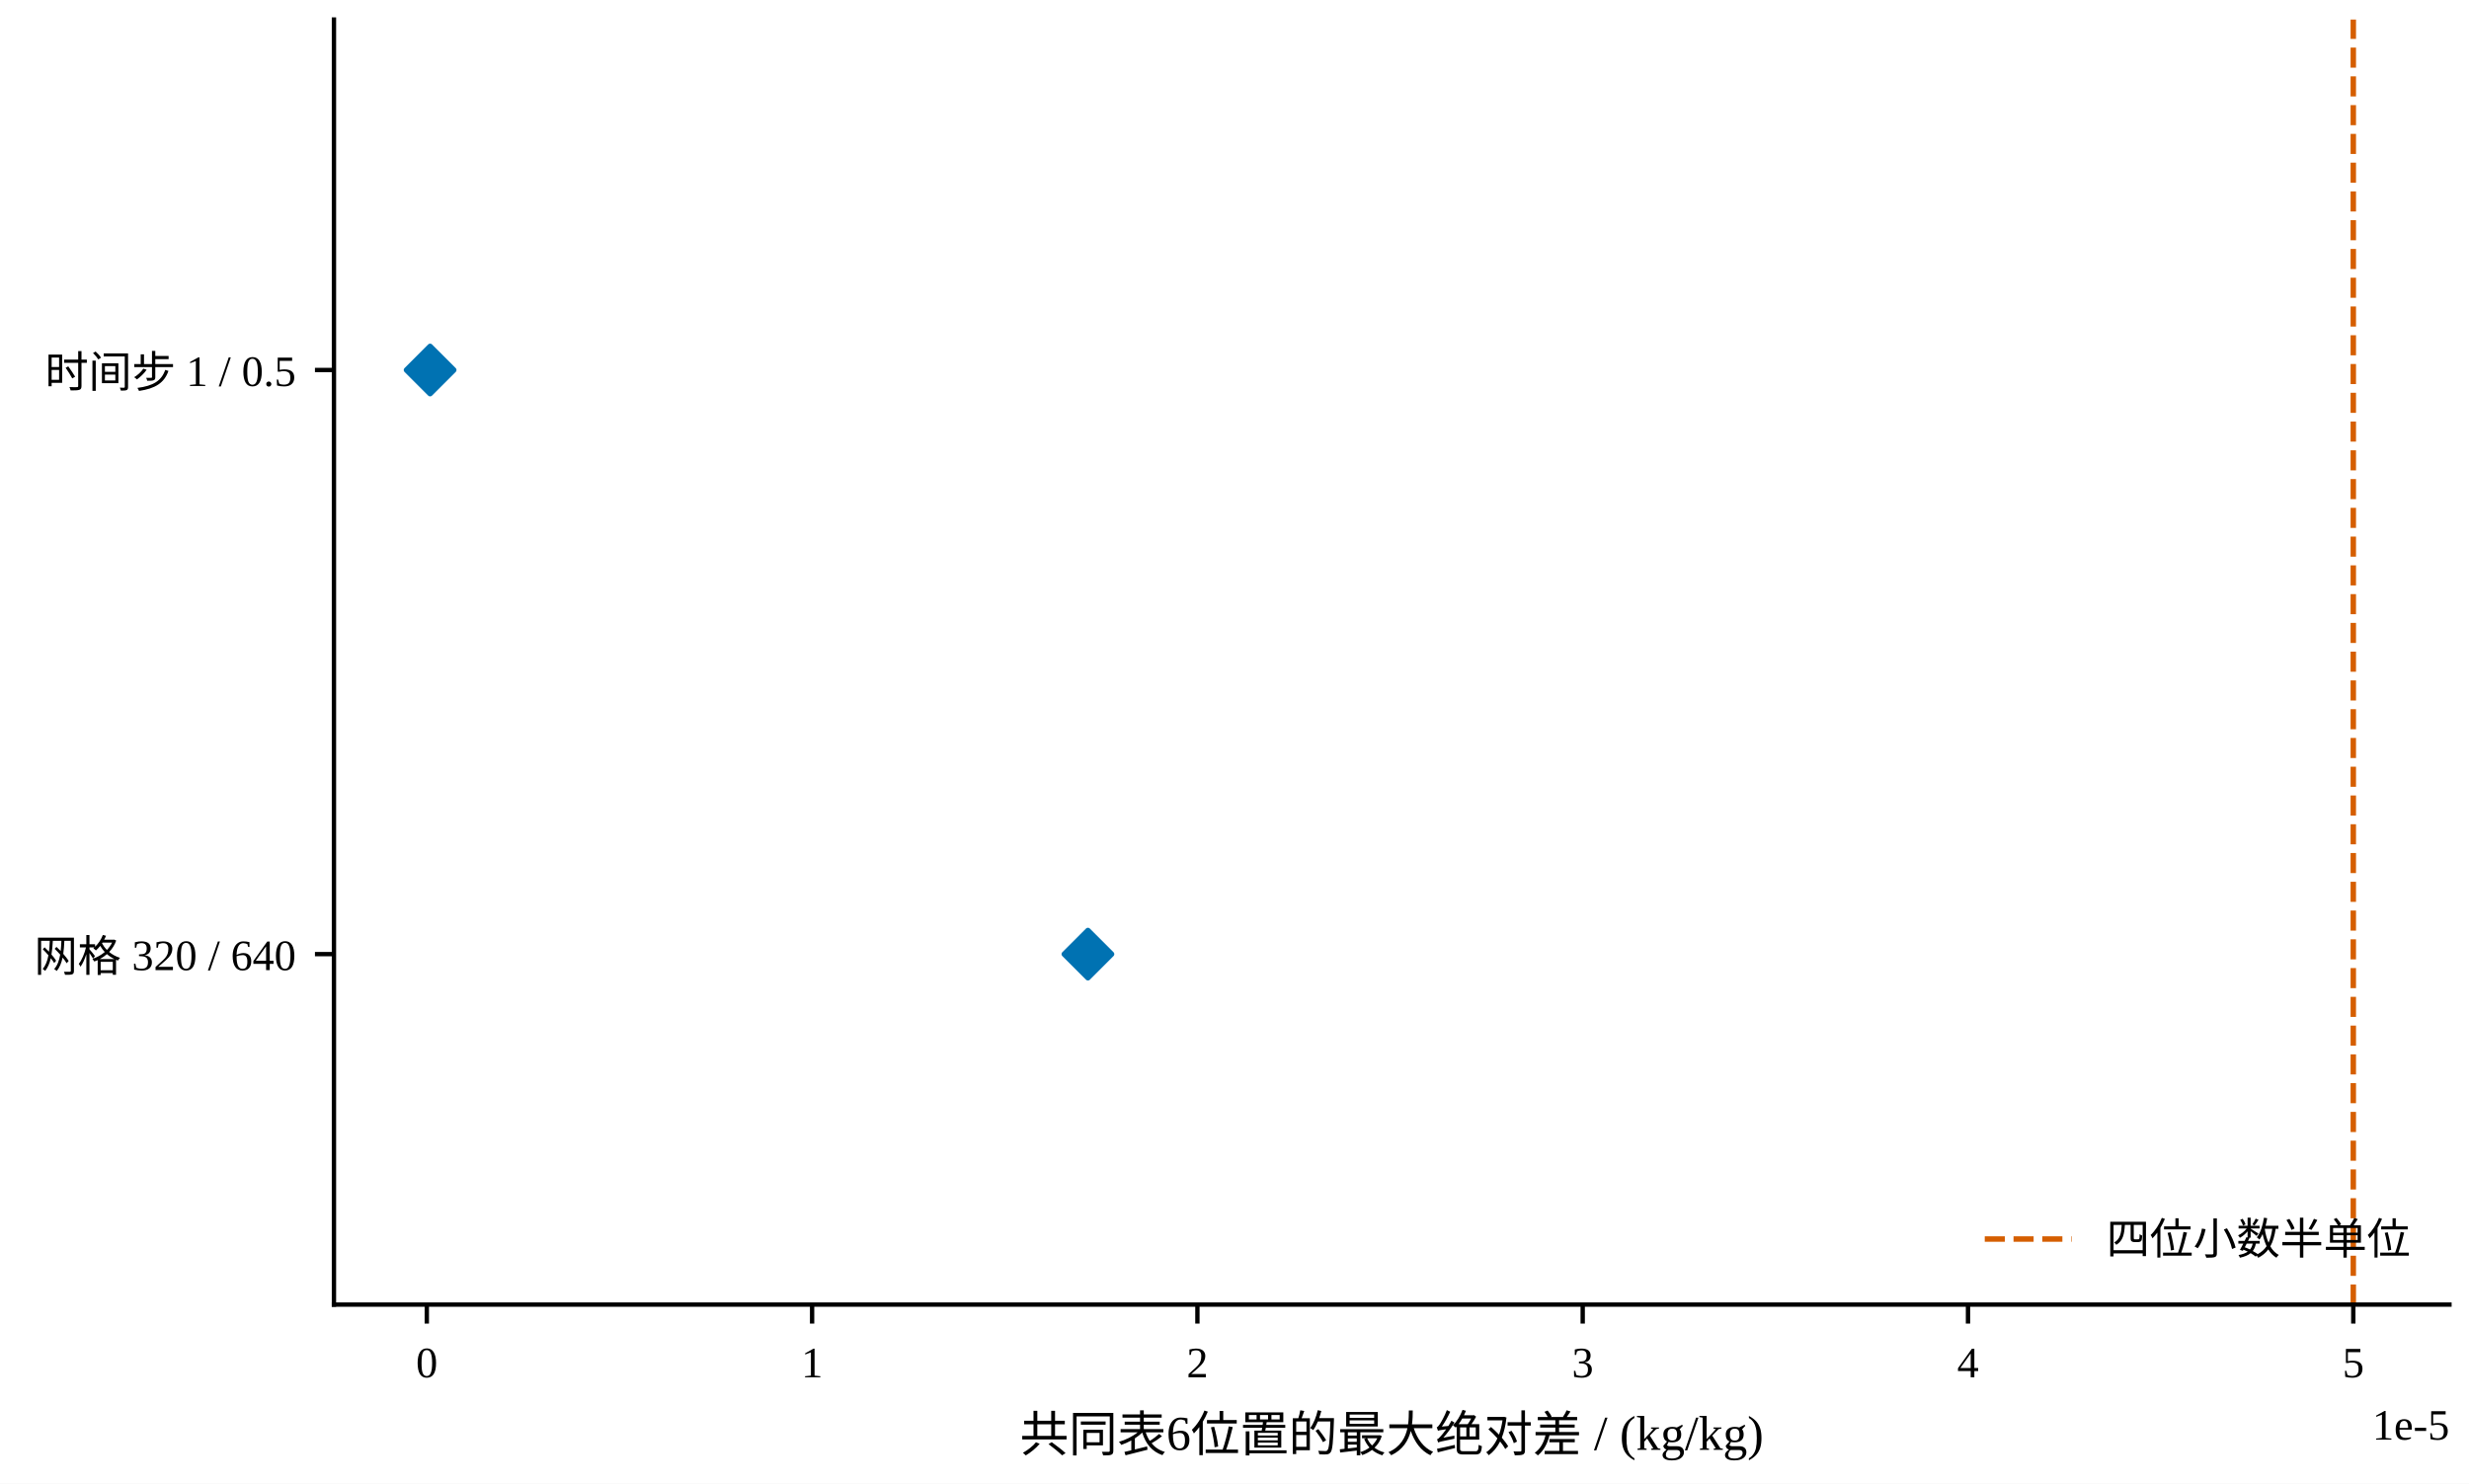
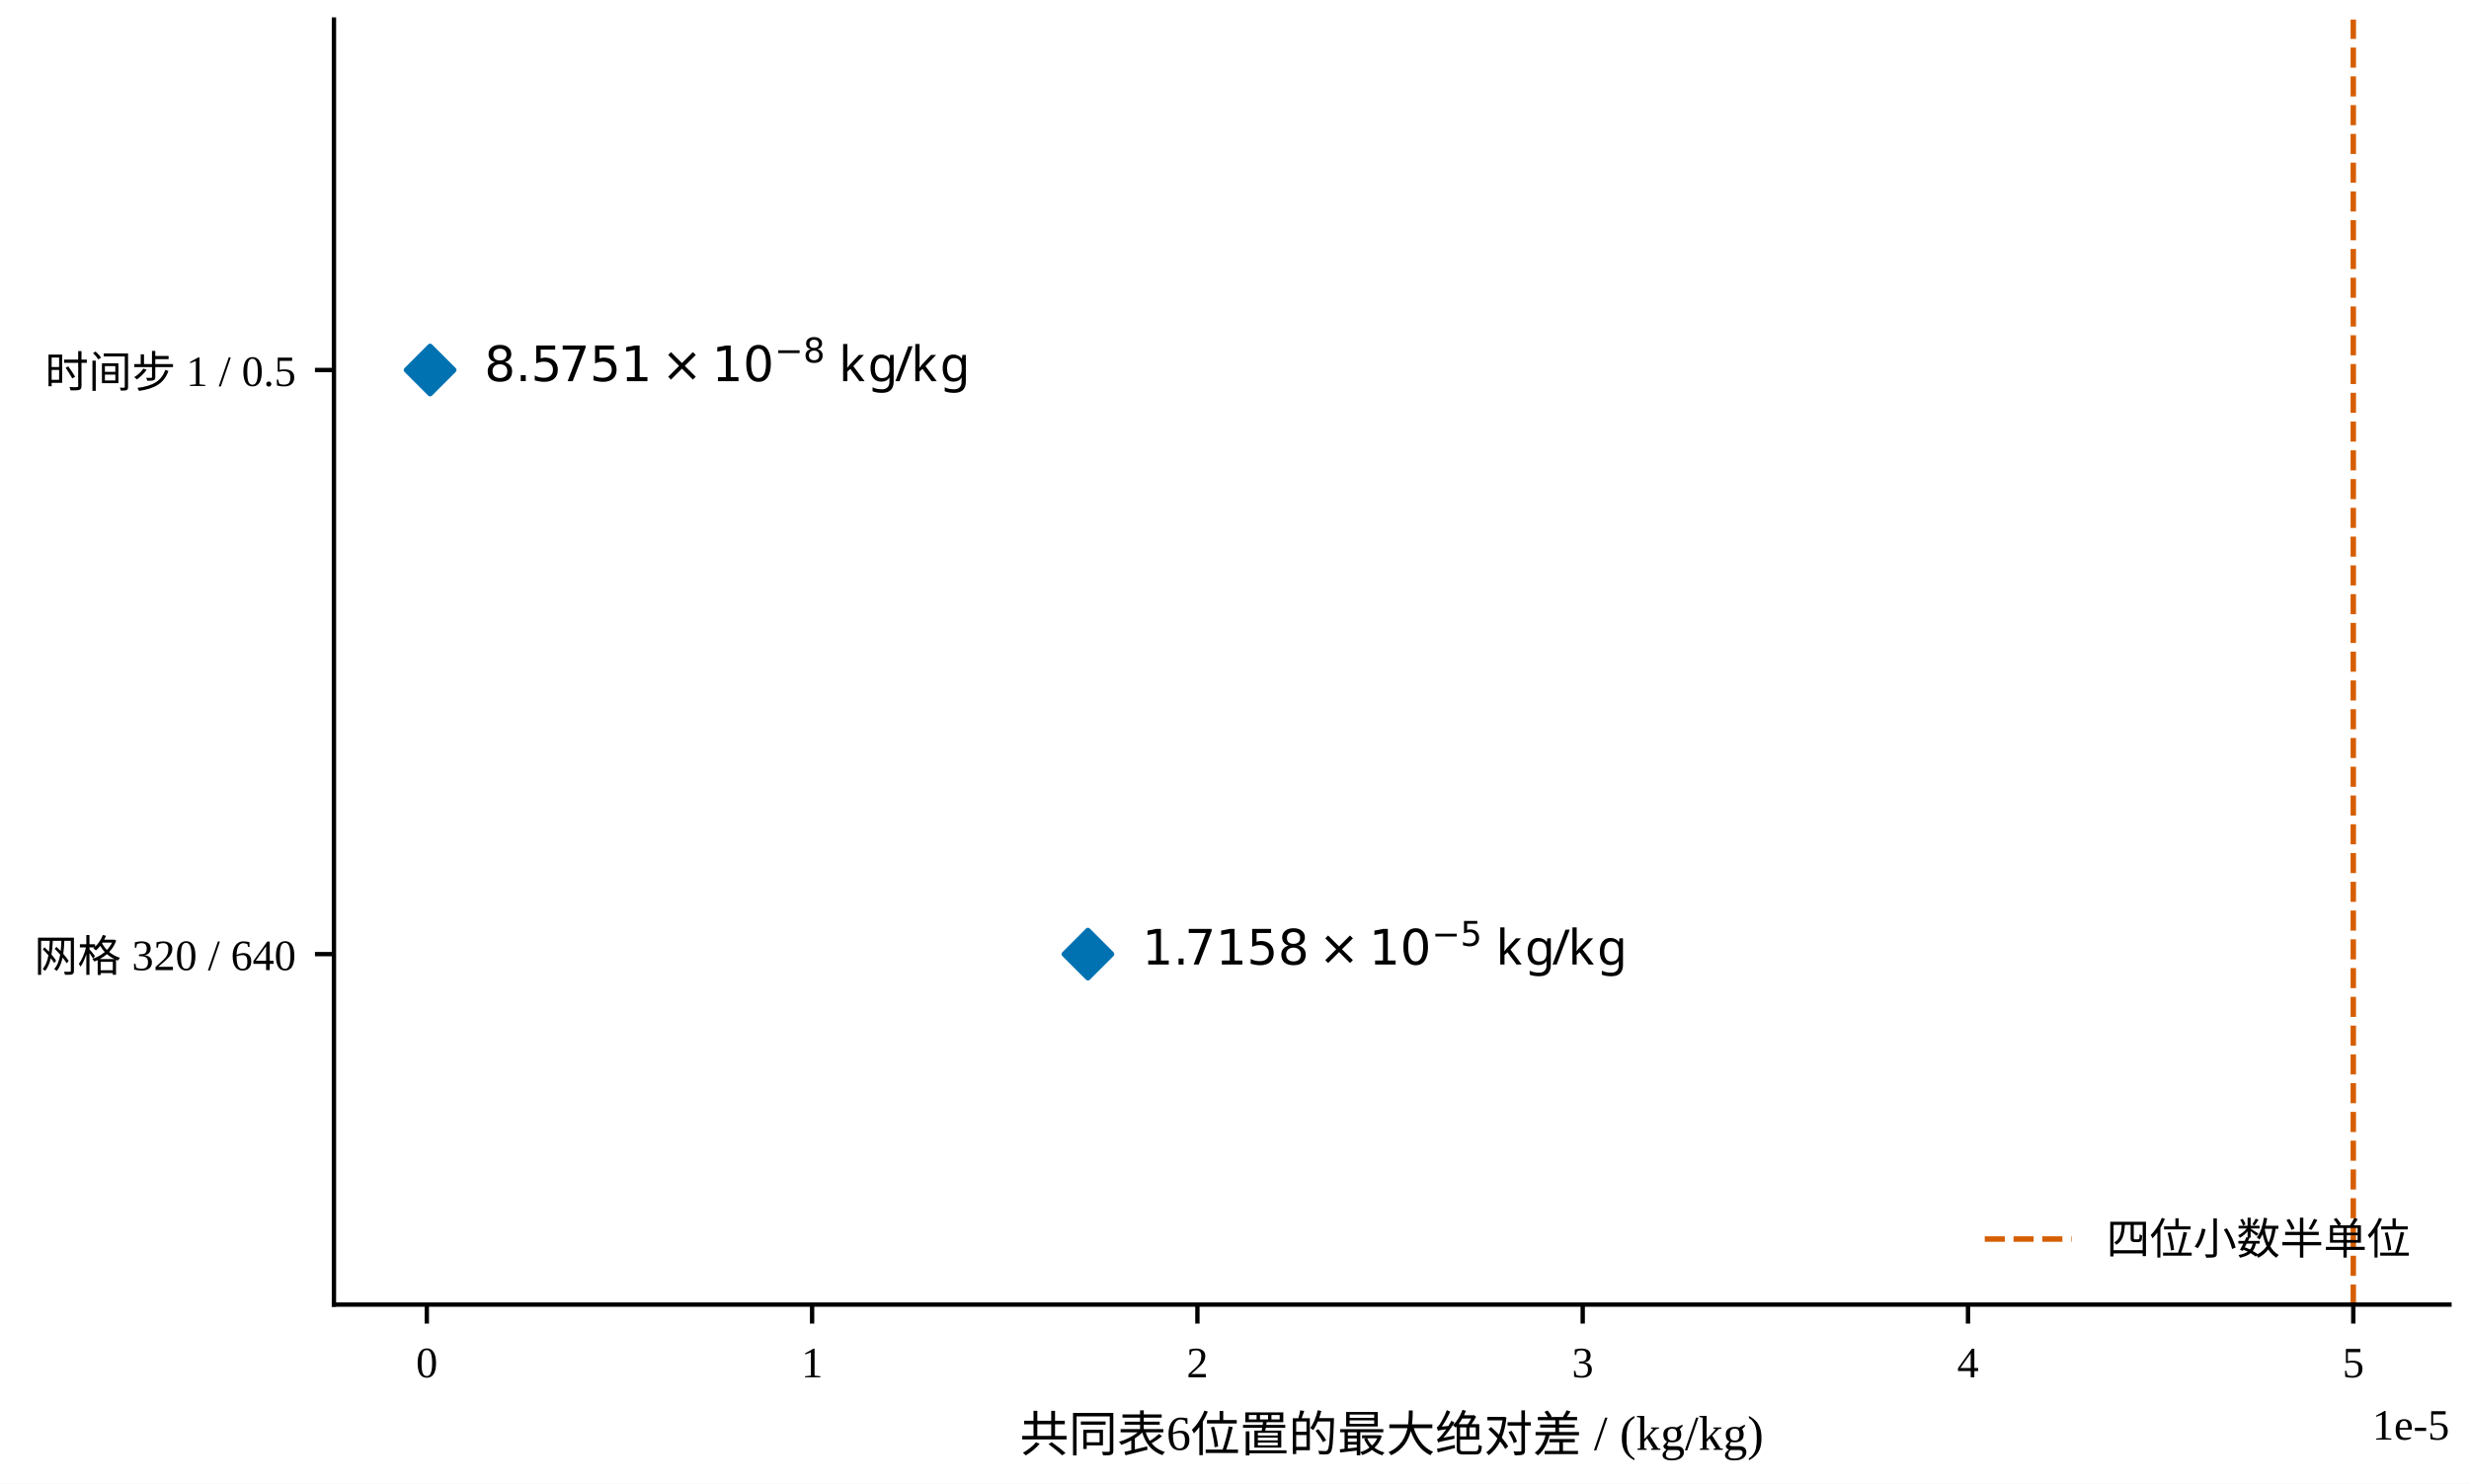
<svg xmlns="http://www.w3.org/2000/svg" xmlns:xlink="http://www.w3.org/1999/xlink" width="454.8pt" height="273.36pt" viewBox="0 0 454.8 273.36" version="1.1">
  <defs>
    <style type="text/css">*{stroke-linejoin: round; stroke-linecap: butt}</style>
  </defs>
  <g id="figure_1">
    <g id="patch_1">
      <path d="M 0 273.36  L 454.8 273.36  L 454.8 0  L 0 0  z " style="fill: #ffffff" />
    </g>
    <g id="axes_1">
      <g id="patch_2">
        <path d="M 61.515 240.371  L 451.2 240.371  L 451.2 3.6  L 61.515 3.6  z " style="fill: #ffffff" />
      </g>
      <g id="PathCollection_1">
        <defs>
-           <path id="m68a652b9f0" d="M 0 4.359  L 4.359 0  L 0 -4.359  L -4.359 0  z " style="stroke: #0072b2" />
+           <path id="m65b53610e6" d="M 0 4.359  L 4.359 0  L 0 -4.359  L -4.359 0  z " style="stroke: #0072b2" />
        </defs>
-         <g clip-path="url(#p9d3c9897ef)">
-           <use xlink:href="#m68a652b9f0" x="200.399" y="175.797" style="fill: #0072b2; stroke: #0072b2" />
-           <use xlink:href="#m68a652b9f0" x="79.228" y="68.174" style="fill: #0072b2; stroke: #0072b2" />
+         <g clip-path="url(#p3cd2940b60)">
+           <use xlink:href="#m65b53610e6" x="200.399" y="175.797" style="fill: #0072b2; stroke: #0072b2" />
+           <use xlink:href="#m65b53610e6" x="79.228" y="68.174" style="fill: #0072b2; stroke: #0072b2" />
        </g>
      </g>
      <g id="matplotlib.axis_1">
        <g id="xtick_1">
          <g id="line2d_1">
            <defs>
-               <path id="mbd5913aed1" d="M 0 0  L 0 3.5  " style="stroke: #000000; stroke-width: 0.8" />
+               <path id="me1e683f364" d="M 0 0  L 0 3.5  " style="stroke: #000000; stroke-width: 0.8" />
            </defs>
            <g>
-               <use xlink:href="#mbd5913aed1" x="78.619" y="240.371" style="stroke: #000000; stroke-width: 0.8" />
+               <use xlink:href="#me1e683f364" x="78.619" y="240.371" style="stroke: #000000; stroke-width: 0.8" />
            </g>
          </g>
          <g id="text_1">
            <text style="font-size: 8px; font-family: 'Noto Serif SC', 'Times New Roman', 'Times', 'DejaVu Serif', serif; text-anchor: middle" x="78.619" y="253.771" transform="rotate(-0 78.61933 253.7711)">0</text>
          </g>
        </g>
        <g id="xtick_2">
          <g id="line2d_2">
            <g>
-               <use xlink:href="#mbd5913aed1" x="149.593" y="240.371" style="stroke: #000000; stroke-width: 0.8" />
+               <use xlink:href="#me1e683f364" x="149.593" y="240.371" style="stroke: #000000; stroke-width: 0.8" />
            </g>
          </g>
          <g id="text_2">
            <text style="font-size: 8px; font-family: 'Noto Serif SC', 'Times New Roman', 'Times', 'DejaVu Serif', serif; text-anchor: middle" x="149.593" y="253.771" transform="rotate(-0 149.5928 253.7711)">1</text>
          </g>
        </g>
        <g id="xtick_3">
          <g id="line2d_3">
            <g>
-               <use xlink:href="#mbd5913aed1" x="220.566" y="240.371" style="stroke: #000000; stroke-width: 0.8" />
+               <use xlink:href="#me1e683f364" x="220.566" y="240.371" style="stroke: #000000; stroke-width: 0.8" />
            </g>
          </g>
          <g id="text_3">
            <text style="font-size: 8px; font-family: 'Noto Serif SC', 'Times New Roman', 'Times', 'DejaVu Serif', serif; text-anchor: middle" x="220.566" y="253.771" transform="rotate(-0 220.5662 253.7711)">2</text>
          </g>
        </g>
        <g id="xtick_4">
          <g id="line2d_4">
            <g>
-               <use xlink:href="#mbd5913aed1" x="291.54" y="240.371" style="stroke: #000000; stroke-width: 0.8" />
+               <use xlink:href="#me1e683f364" x="291.54" y="240.371" style="stroke: #000000; stroke-width: 0.8" />
            </g>
          </g>
          <g id="text_4">
            <text style="font-size: 8px; font-family: 'Noto Serif SC', 'Times New Roman', 'Times', 'DejaVu Serif', serif; text-anchor: middle" x="291.54" y="253.771" transform="rotate(-0 291.5397 253.7711)">3</text>
          </g>
        </g>
        <g id="xtick_5">
          <g id="line2d_5">
            <g>
-               <use xlink:href="#mbd5913aed1" x="362.513" y="240.371" style="stroke: #000000; stroke-width: 0.8" />
+               <use xlink:href="#me1e683f364" x="362.513" y="240.371" style="stroke: #000000; stroke-width: 0.8" />
            </g>
          </g>
          <g id="text_5">
            <text style="font-size: 8px; font-family: 'Noto Serif SC', 'Times New Roman', 'Times', 'DejaVu Serif', serif; text-anchor: middle" x="362.513" y="253.771" transform="rotate(-0 362.5131 253.7711)">4</text>
          </g>
        </g>
        <g id="xtick_6">
          <g id="line2d_6">
            <g>
-               <use xlink:href="#mbd5913aed1" x="433.487" y="240.371" style="stroke: #000000; stroke-width: 0.8" />
+               <use xlink:href="#me1e683f364" x="433.487" y="240.371" style="stroke: #000000; stroke-width: 0.8" />
            </g>
          </g>
          <g id="text_6">
            <text style="font-size: 8px; font-family: 'Noto Serif SC', 'Times New Roman', 'Times', 'DejaVu Serif', serif; text-anchor: middle" x="433.487" y="253.771" transform="rotate(-0 433.4866 253.7711)">5</text>
          </g>
        </g>
        <g id="text_7">
          <text style="font-size: 9px; font-family: 'Noto Serif SC', 'Times New Roman', 'Times', 'DejaVu Serif', serif; text-anchor: middle" x="256.357" y="267.42" transform="rotate(-0 256.3573 267.4195)">共同表6位置的最大绝对差 / (kg/kg)</text>
        </g>
        <g id="text_8">
          <text style="font-size: 8px; font-family: 'Noto Serif SC', 'Times New Roman', 'Times', 'DejaVu Serif', serif; text-anchor: end" x="451.2" y="265.251" transform="rotate(-0 451.1995 265.2511)">1e-5</text>
        </g>
      </g>
      <g id="matplotlib.axis_2">
        <g id="ytick_1">
          <g id="line2d_7">
            <defs>
-               <path id="me3fe7dd1aa" d="M 0 0  L -3.5 0  " style="stroke: #000000; stroke-width: 0.8" />
+               <path id="m00e7c4ff64" d="M 0 0  L -3.5 0  " style="stroke: #000000; stroke-width: 0.8" />
            </defs>
            <g>
-               <use xlink:href="#me3fe7dd1aa" x="61.515" y="175.797" style="stroke: #000000; stroke-width: 0.8" />
+               <use xlink:href="#m00e7c4ff64" x="61.515" y="175.797" style="stroke: #000000; stroke-width: 0.8" />
            </g>
          </g>
          <g id="text_9">
            <text style="font-size: 8px; font-family: 'Noto Serif SC', 'Times New Roman', 'Times', 'DejaVu Serif', serif; text-anchor: end" x="54.515" y="178.997" transform="rotate(-0 54.515 178.9972)">网格 320 / 640</text>
          </g>
        </g>
        <g id="ytick_2">
          <g id="line2d_8">
            <g>
-               <use xlink:href="#me3fe7dd1aa" x="61.515" y="68.174" style="stroke: #000000; stroke-width: 0.8" />
+               <use xlink:href="#m00e7c4ff64" x="61.515" y="68.174" style="stroke: #000000; stroke-width: 0.8" />
            </g>
          </g>
          <g id="text_10">
            <text style="font-size: 8px; font-family: 'Noto Serif SC', 'Times New Roman', 'Times', 'DejaVu Serif', serif; text-anchor: end" x="54.515" y="71.374" transform="rotate(-0 54.515 71.37393)">时间步 1 / 0.5</text>
          </g>
        </g>
      </g>
      <g id="line2d_9">
-         <path d="M 433.487 240.371  L 433.487 3.6  " clip-path="url(#p9d3c9897ef)" style="fill: none; stroke-dasharray: 3.7,1.6; stroke-dashoffset: 0; stroke: #d55e00" />
+         <path d="M 433.487 240.371  L 433.487 3.6  " clip-path="url(#p3cd2940b60)" style="fill: none; stroke-dasharray: 3.7,1.6; stroke-dashoffset: 0; stroke: #d55e00" />
      </g>
      <g id="patch_3">
        <path d="M 61.515 240.371  L 61.515 3.6  " style="fill: none; stroke: #000000; stroke-width: 0.8; stroke-linejoin: miter; stroke-linecap: square" />
      </g>
      <g id="patch_4">
        <path d="M 61.515 240.371  L 451.2 240.371  " style="fill: none; stroke: #000000; stroke-width: 0.8; stroke-linejoin: miter; stroke-linecap: square" />
      </g>
+       <g id="text_11">
+         <g transform="translate(210.3987 178.6772)">
+           <text>
+             <tspan x="0" y="-0.961" style="font-size: 9px; font-family: 'DejaVu Sans'">1</tspan>
+             <tspan x="5.726" y="-0.961" style="font-size: 9px; font-family: 'DejaVu Sans'">.</tspan>
+             <tspan x="7.837" y="-0.961" style="font-size: 9px; font-family: 'DejaVu Sans'">7</tspan>
+             <tspan x="13.563" y="-0.961" style="font-size: 9px; font-family: 'DejaVu Sans'">1</tspan>
+             <tspan x="19.289" y="-0.961" style="font-size: 9px; font-family: 'DejaVu Sans'">5</tspan>
+             <tspan x="25.015" y="-0.961" style="font-size: 9px; font-family: 'DejaVu Sans'">8</tspan>
+             <tspan x="32.495" y="-0.961" style="font-size: 9px; font-family: 'DejaVu Sans'">×</tspan>
+             <tspan x="41.789" y="-0.961" style="font-size: 9px; font-family: 'DejaVu Sans'">1</tspan>
+             <tspan x="47.515" y="-0.961" style="font-size: 9px; font-family: 'DejaVu Sans'">0</tspan>
+             <tspan x="53.327" y="-4.406" style="font-size: 6.3px; font-family: 'DejaVu Sans'">−</tspan>
+             <tspan x="58.606" y="-4.406" style="font-size: 6.3px; font-family: 'DejaVu Sans'">5</tspan>
+             <tspan x="62.86" y="-0.961" style="font-weight: 200; font-size: 9px; font-family: 'Noto Serif SC'"> </tspan>
+             <tspan x="65.191" y="-0.961" style="font-weight: 200; font-size: 9px; font-family: 'Noto Serif SC'">k</tspan>
+             <tspan x="70.501" y="-0.961" style="font-weight: 200; font-size: 9px; font-family: 'Noto Serif SC'">g</tspan>
+             <tspan x="75.487" y="-0.961" style="font-weight: 200; font-size: 9px; font-family: 'Noto Serif SC'">/</tspan>
+             <tspan x="78.484" y="-0.961" style="font-weight: 200; font-size: 9px; font-family: 'Noto Serif SC'">k</tspan>
+             <tspan x="83.794" y="-0.961" style="font-weight: 200; font-size: 9px; font-family: 'Noto Serif SC'">g</tspan>
+           </text>
+         </g>
+       </g>
+       <g id="text_12">
+         <g transform="translate(89.22793 71.09893)">
+           <text>
+             <tspan x="0" y="-0.873" style="font-size: 9px; font-family: 'DejaVu Sans'">8</tspan>
+             <tspan x="5.726" y="-0.873" style="font-size: 9px; font-family: 'DejaVu Sans'">.</tspan>
+             <tspan x="8.587" y="-0.873" style="font-size: 9px; font-family: 'DejaVu Sans'">5</tspan>
+             <tspan x="13.688" y="-0.873" style="font-size: 9px; font-family: 'DejaVu Sans'">7</tspan>
+             <tspan x="19.414" y="-0.873" style="font-size: 9px; font-family: 'DejaVu Sans'">5</tspan>
+             <tspan x="25.14" y="-0.873" style="font-size: 9px; font-family: 'DejaVu Sans'">1</tspan>
+             <tspan x="32.62" y="-0.873" style="font-size: 9px; font-family: 'DejaVu Sans'">×</tspan>
+             <tspan x="41.914" y="-0.873" style="font-size: 9px; font-family: 'DejaVu Sans'">1</tspan>
+             <tspan x="47.64" y="-0.873" style="font-size: 9px; font-family: 'DejaVu Sans'">0</tspan>
+             <tspan x="53.452" y="-4.319" style="font-size: 6.3px; font-family: 'DejaVu Sans'">−</tspan>
+             <tspan x="58.731" y="-4.319" style="font-size: 6.3px; font-family: 'DejaVu Sans'">8</tspan>
+             <tspan x="62.985" y="-0.873" style="font-weight: 200; font-size: 9px; font-family: 'Noto Serif SC'"> </tspan>
+             <tspan x="65.316" y="-0.873" style="font-weight: 200; font-size: 9px; font-family: 'Noto Serif SC'">k</tspan>
+             <tspan x="70.626" y="-0.873" style="font-weight: 200; font-size: 9px; font-family: 'Noto Serif SC'">g</tspan>
+             <tspan x="75.612" y="-0.873" style="font-weight: 200; font-size: 9px; font-family: 'Noto Serif SC'">/</tspan>
+             <tspan x="78.609" y="-0.873" style="font-weight: 200; font-size: 9px; font-family: 'Noto Serif SC'">k</tspan>
+             <tspan x="83.919" y="-0.873" style="font-weight: 200; font-size: 9px; font-family: 'Noto Serif SC'">g</tspan>
+           </text>
+         </g>
+       </g>
      <g id="legend_1">
        <g id="line2d_10">
          <path d="M 365.6 228.291  L 373.6 228.291  L 381.6 228.291  " style="fill: none; stroke-dasharray: 3.7,1.6; stroke-dashoffset: 0; stroke: #d55e00" />
        </g>
-         <g id="text_11">
+         <g id="text_13">
          <text style="font-size: 8px; font-family: 'Noto Serif SC', 'Times New Roman', 'Times', 'DejaVu Serif', serif; text-anchor: start" x="388" y="231.091" transform="rotate(-0 387.9995 231.0911)">四位小数半单位</text>
        </g>
      </g>
    </g>
  </g>
  <defs>
-     <clipPath id="p9d3c9897ef">
+     <clipPath id="p3cd2940b60">
      <rect x="61.515" y="3.6" width="389.685" height="236.771" />
    </clipPath>
  </defs>
</svg>
